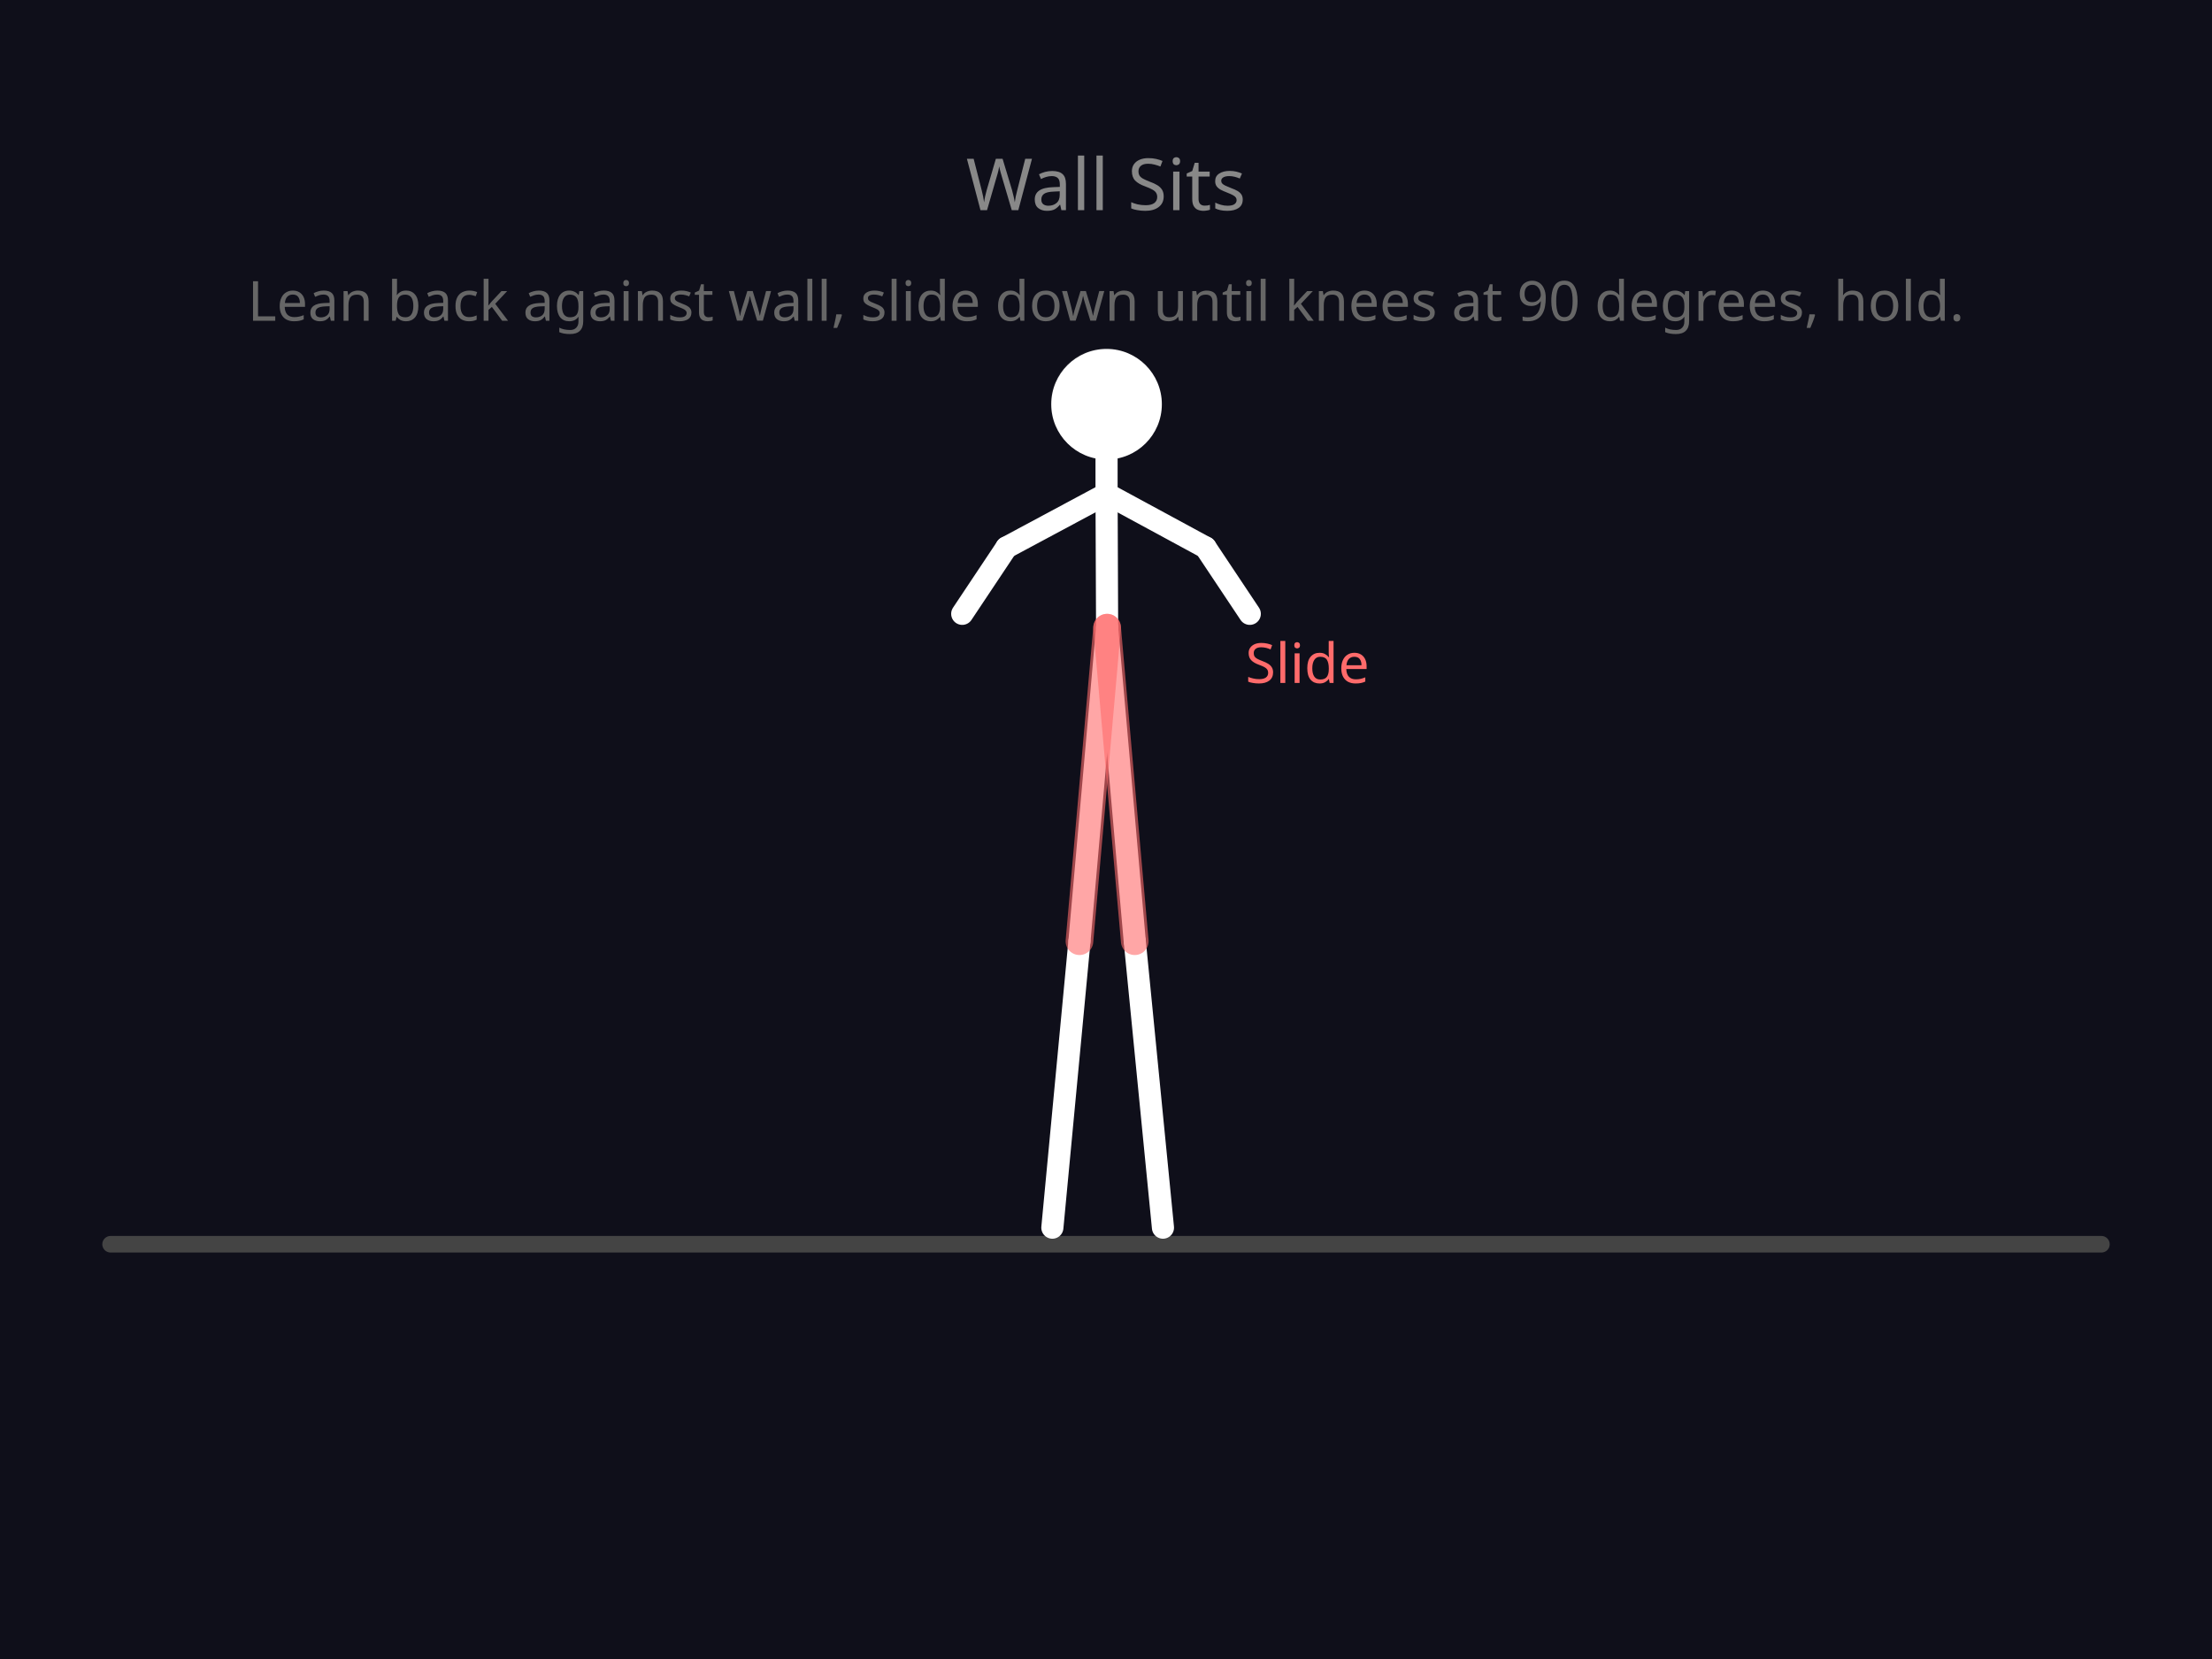
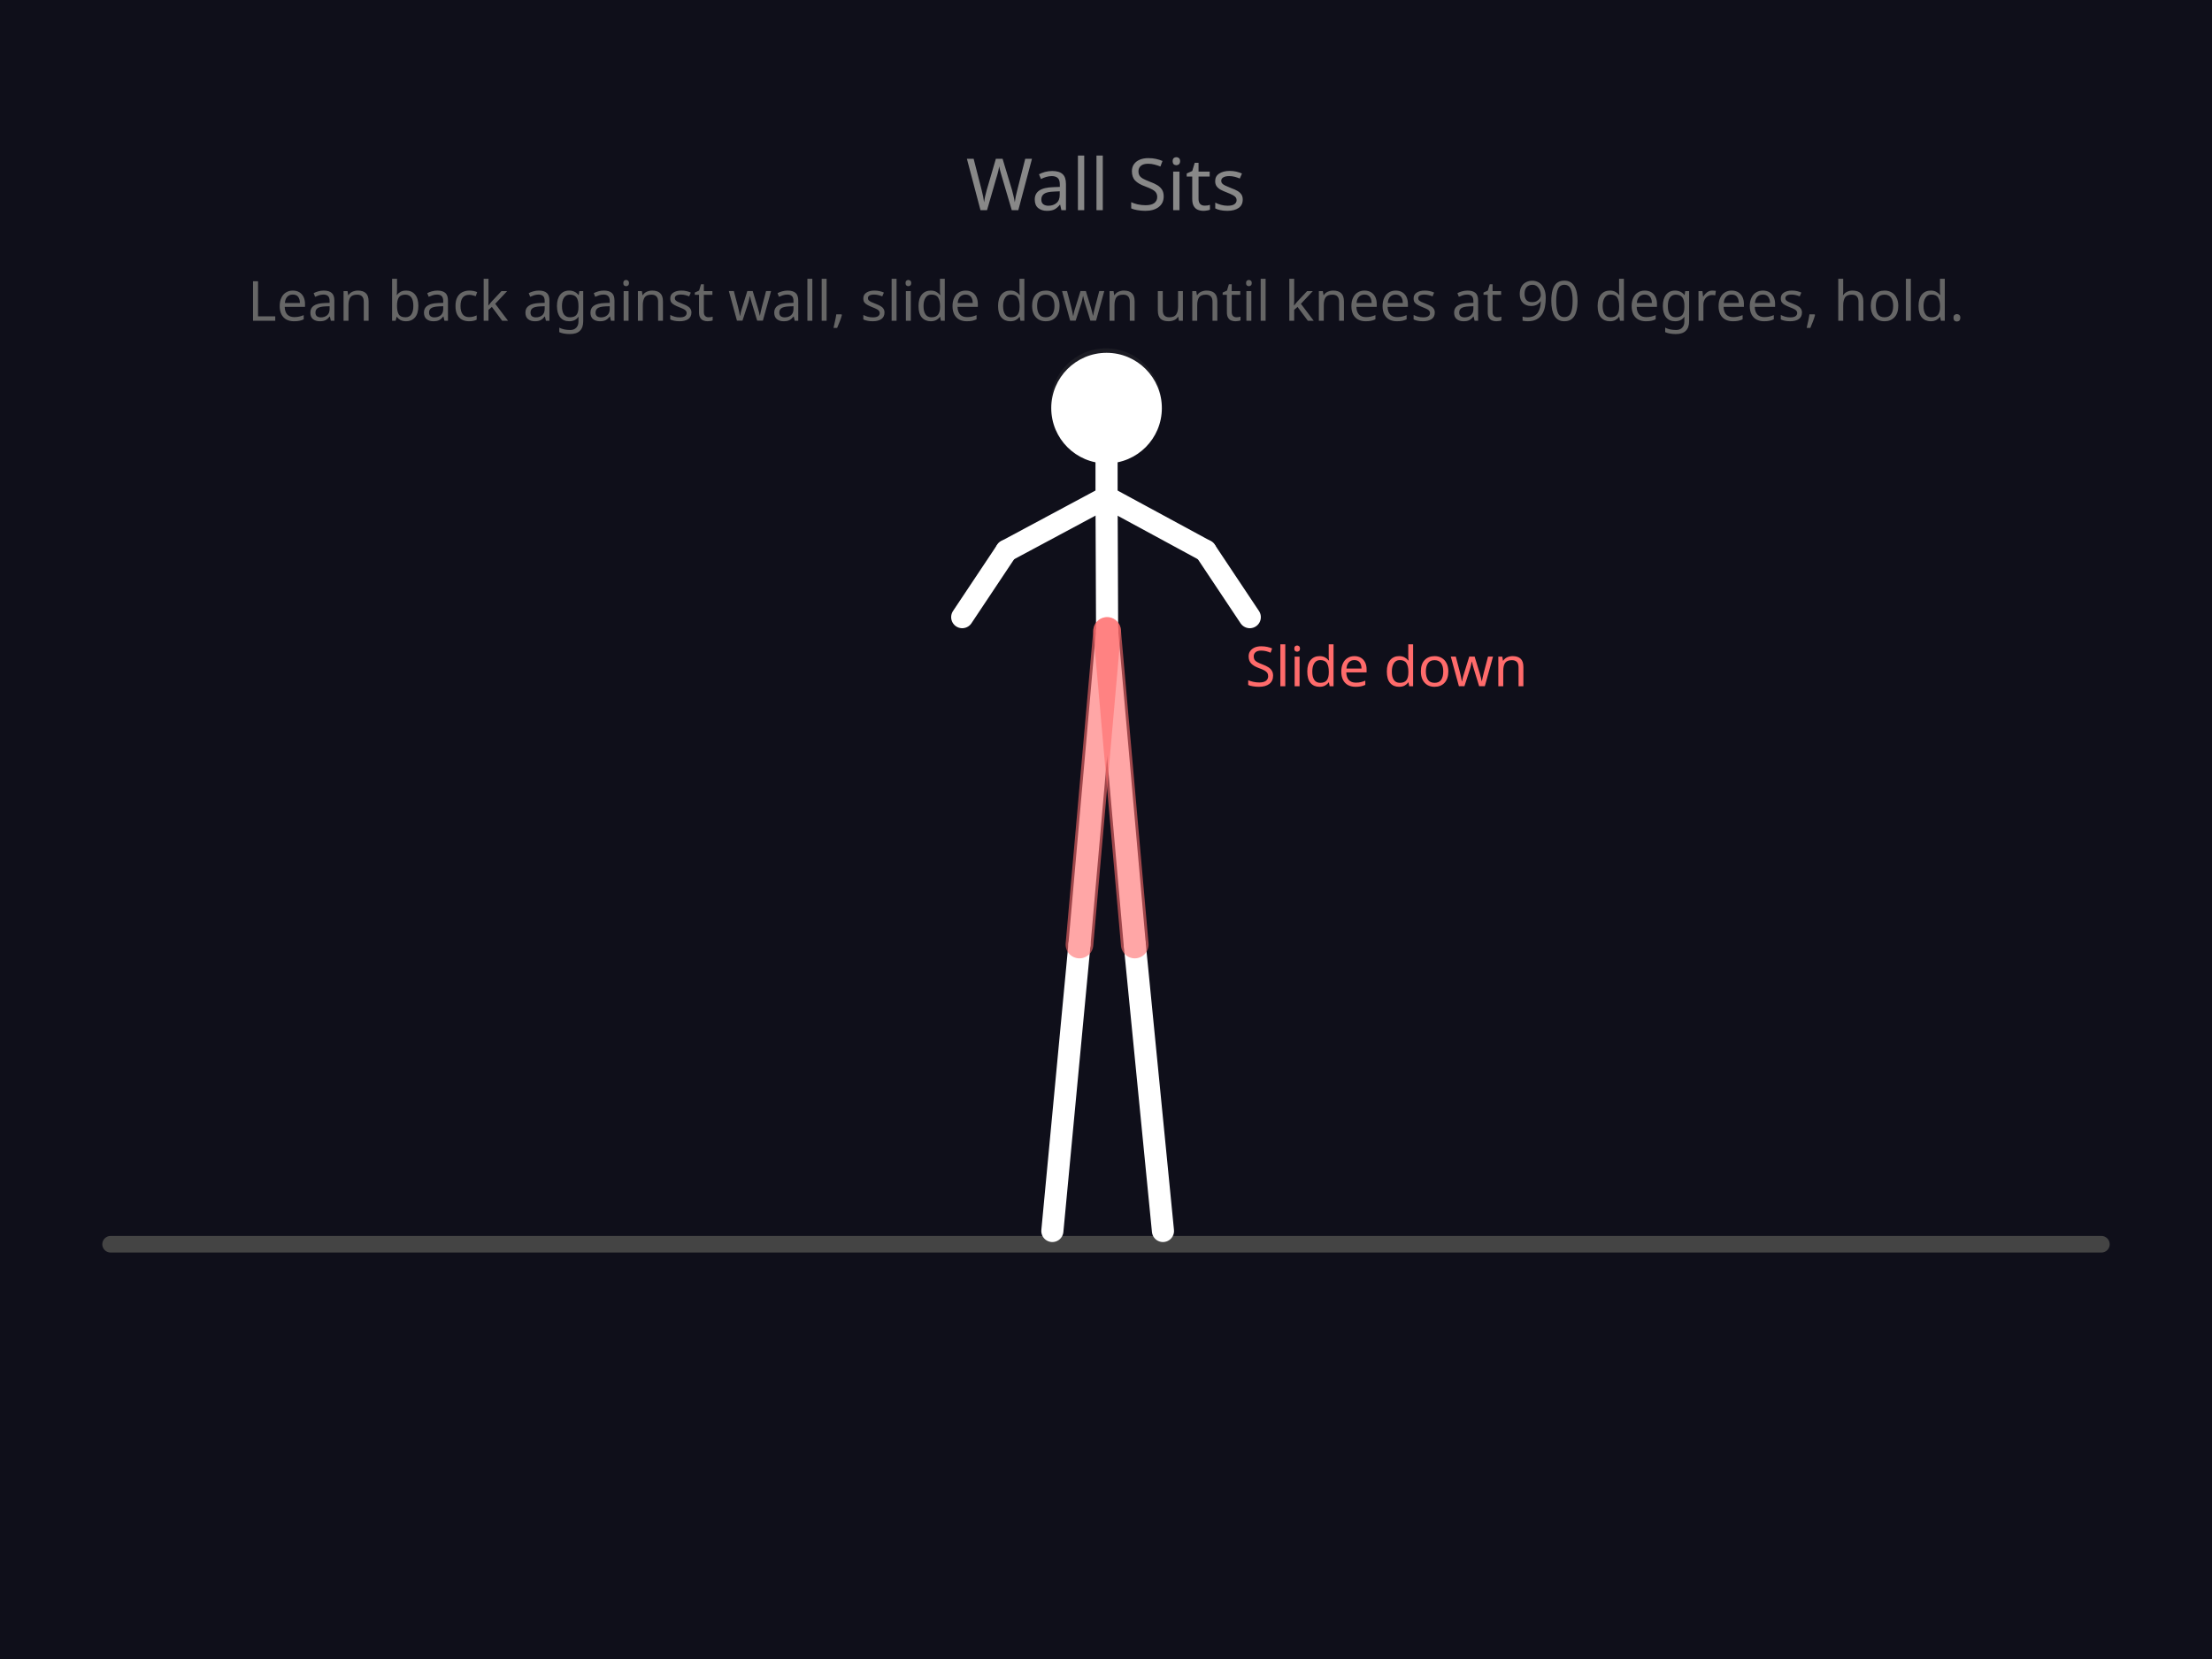
<svg xmlns="http://www.w3.org/2000/svg" viewBox="0 0 400 300">
  <rect width="400" height="300" fill="#0f0f1a" />
  <line x1="20" y1="225" x2="380" y2="225" stroke="#444" stroke-width="3" stroke-linecap="round" />
  <text x="200" y="38" fill="#888" font-size="13" font-family="sans-serif" text-anchor="middle">Wall Sits</text>
  <text x="200" y="58" fill="#666" font-size="10" font-family="sans-serif" text-anchor="middle">Lean back against wall, slide down until knees at 90 degrees, hold.</text>
  <g stroke="#555" stroke-width="2" fill="none" stroke-linecap="round" stroke-linejoin="round" opacity="0.25">
    <circle cx="200" cy="73" r="10" fill="#444" stroke="none" />
    <line x1="200" y1="73" x2="200" y2="81" />
    <line x1="200" y1="81" x2="200" y2="89" />
    <line x1="200" y1="89" x2="200" y2="113" />
    <line x1="200" y1="89" x2="182" y2="99" />
    <line x1="182" y1="99" x2="174" y2="111" />
    <line x1="200" y1="89" x2="218" y2="99" />
    <line x1="218" y1="99" x2="226" y2="111" />
    <line x1="200" y1="113" x2="195" y2="170" />
    <line x1="195" y1="170" x2="190" y2="222" />
    <line x1="200" y1="113" x2="205" y2="170" />
    <line x1="205" y1="170" x2="210" y2="222" />
  </g>
  <g stroke="#FFF" stroke-width="4" fill="none" stroke-linecap="round" stroke-linejoin="round">
-     <circle cx="200.1" cy="73.1" r="10" fill="#FFF" stroke="none" />
-     <line x1="200.1" y1="73.1" x2="200.1" y2="81.2" />
-     <line x1="200.1" y1="81.2" x2="200.1" y2="89.3" />
-     <line x1="200.1" y1="89.3" x2="200.2" y2="113.5" />
-     <line x1="200.1" y1="89.3" x2="182" y2="99" />
-     <line x1="182" y1="99" x2="174" y2="111" />
-     <line x1="200.1" y1="89.3" x2="218" y2="99" />
-     <line x1="218" y1="99" x2="226" y2="111" />
-     <line x1="200.2" y1="113.5" x2="195.2" y2="170.2" />
-     <line x1="195.2" y1="170.2" x2="190.3" y2="222" />
-     <line x1="200.2" y1="113.5" x2="205.2" y2="170.2" />
-     <line x1="205.2" y1="170.2" x2="210.3" y2="222" />
-     <line x1="200.2" y1="113.5" x2="195.2" y2="170.2" stroke="#FF6B6B" stroke-width="5" opacity="0.6" />
-     <line x1="200.2" y1="113.5" x2="205.2" y2="170.2" stroke="#FF6B6B" stroke-width="5" opacity="0.6" />
+     <circle cx="200.1" cy="73.8" r="10" fill="#FFF" stroke="none" />
+     <line x1="200.1" y1="73.8" x2="200.1" y2="81.8" />
+     <line x1="200.1" y1="81.8" x2="200.1" y2="89.9" />
+     <line x1="200.1" y1="89.9" x2="200.2" y2="114.1" />
+     <line x1="200.1" y1="89.9" x2="182" y2="99.6" />
+     <line x1="182" y1="99.6" x2="174" y2="111.6" />
+     <line x1="200.1" y1="89.9" x2="218" y2="99.6" />
+     <line x1="218" y1="99.6" x2="226" y2="111.6" />
+     <line x1="200.2" y1="114.1" x2="195.2" y2="170.8" />
+     <line x1="195.2" y1="170.8" x2="190.3" y2="222.6" />
+     <line x1="200.2" y1="114.1" x2="205.2" y2="170.8" />
+     <line x1="205.2" y1="170.8" x2="210.3" y2="222.6" />
+     <line x1="200.2" y1="114.1" x2="195.2" y2="170.8" stroke="#FF6B6B" stroke-width="5" opacity="0.6" />
+     <line x1="200.2" y1="114.1" x2="205.2" y2="170.8" stroke="#FF6B6B" stroke-width="5" opacity="0.6" />
  </g>
-   <text x="225.2" y="123.5" fill="#FF6B6B" font-size="10" font-family="sans-serif">Slide</text>
+   <text x="225.2" y="124.1" fill="#FF6B6B" font-size="10" font-family="sans-serif">Slide down</text>
</svg>
